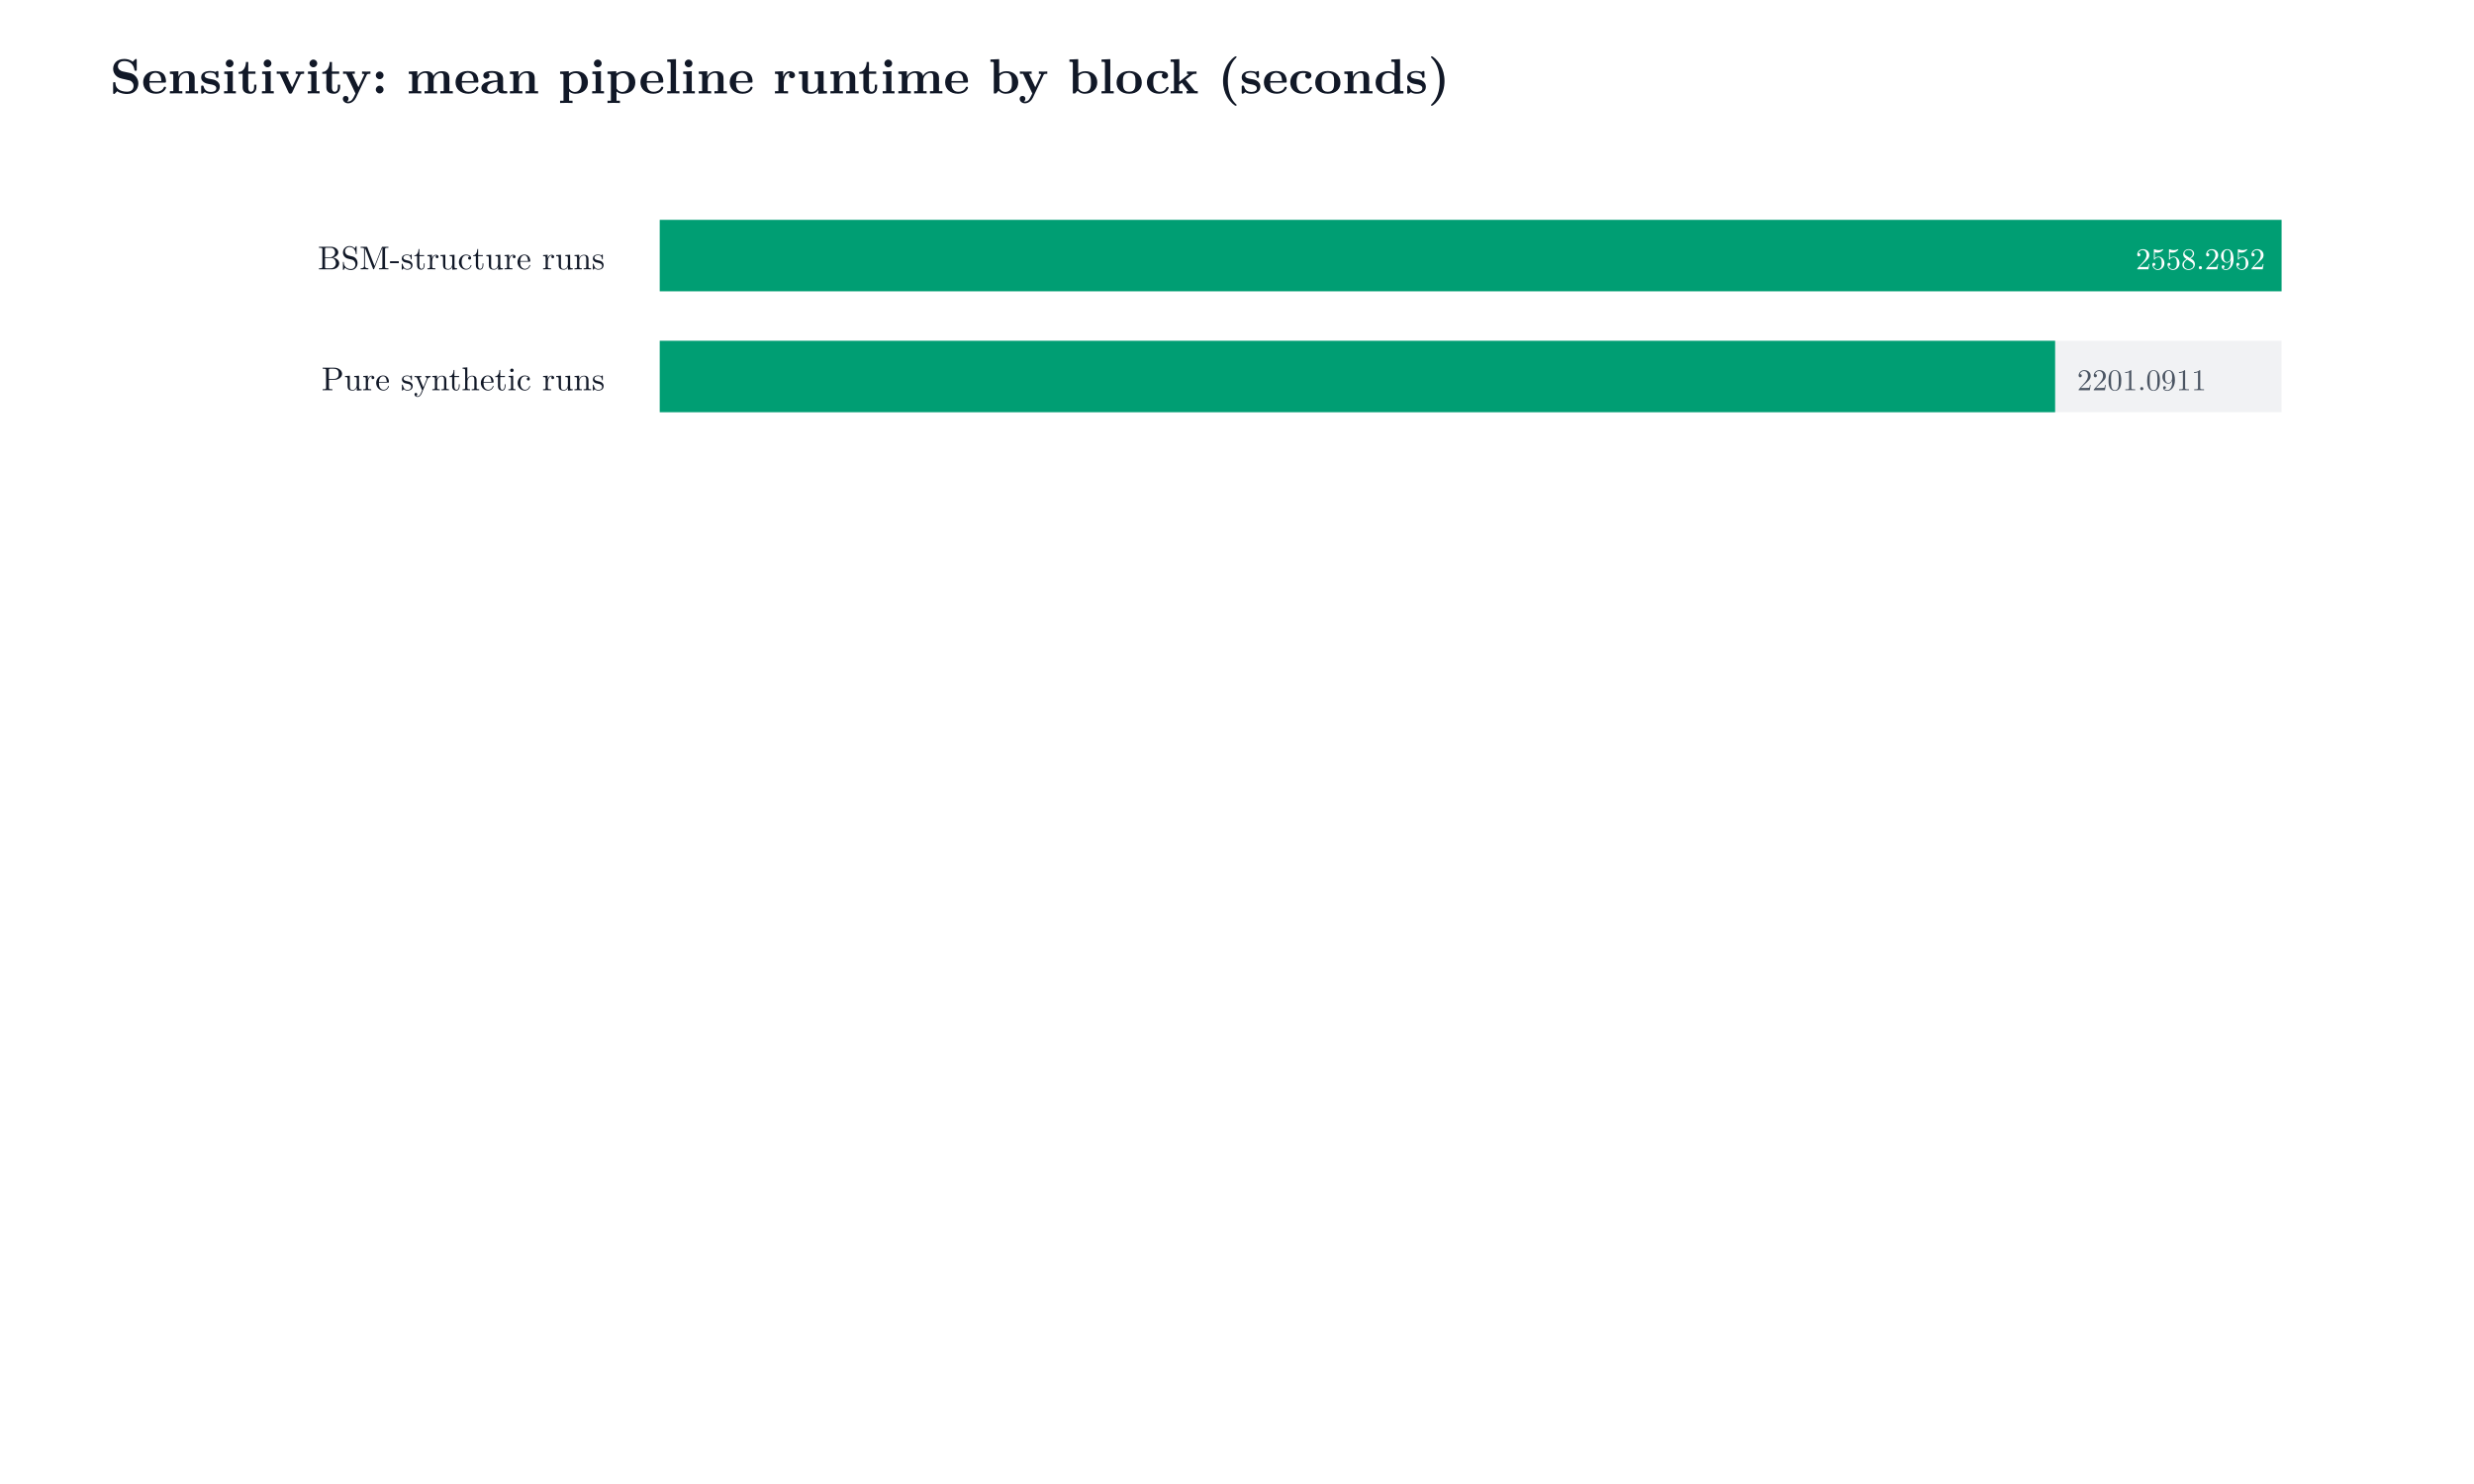
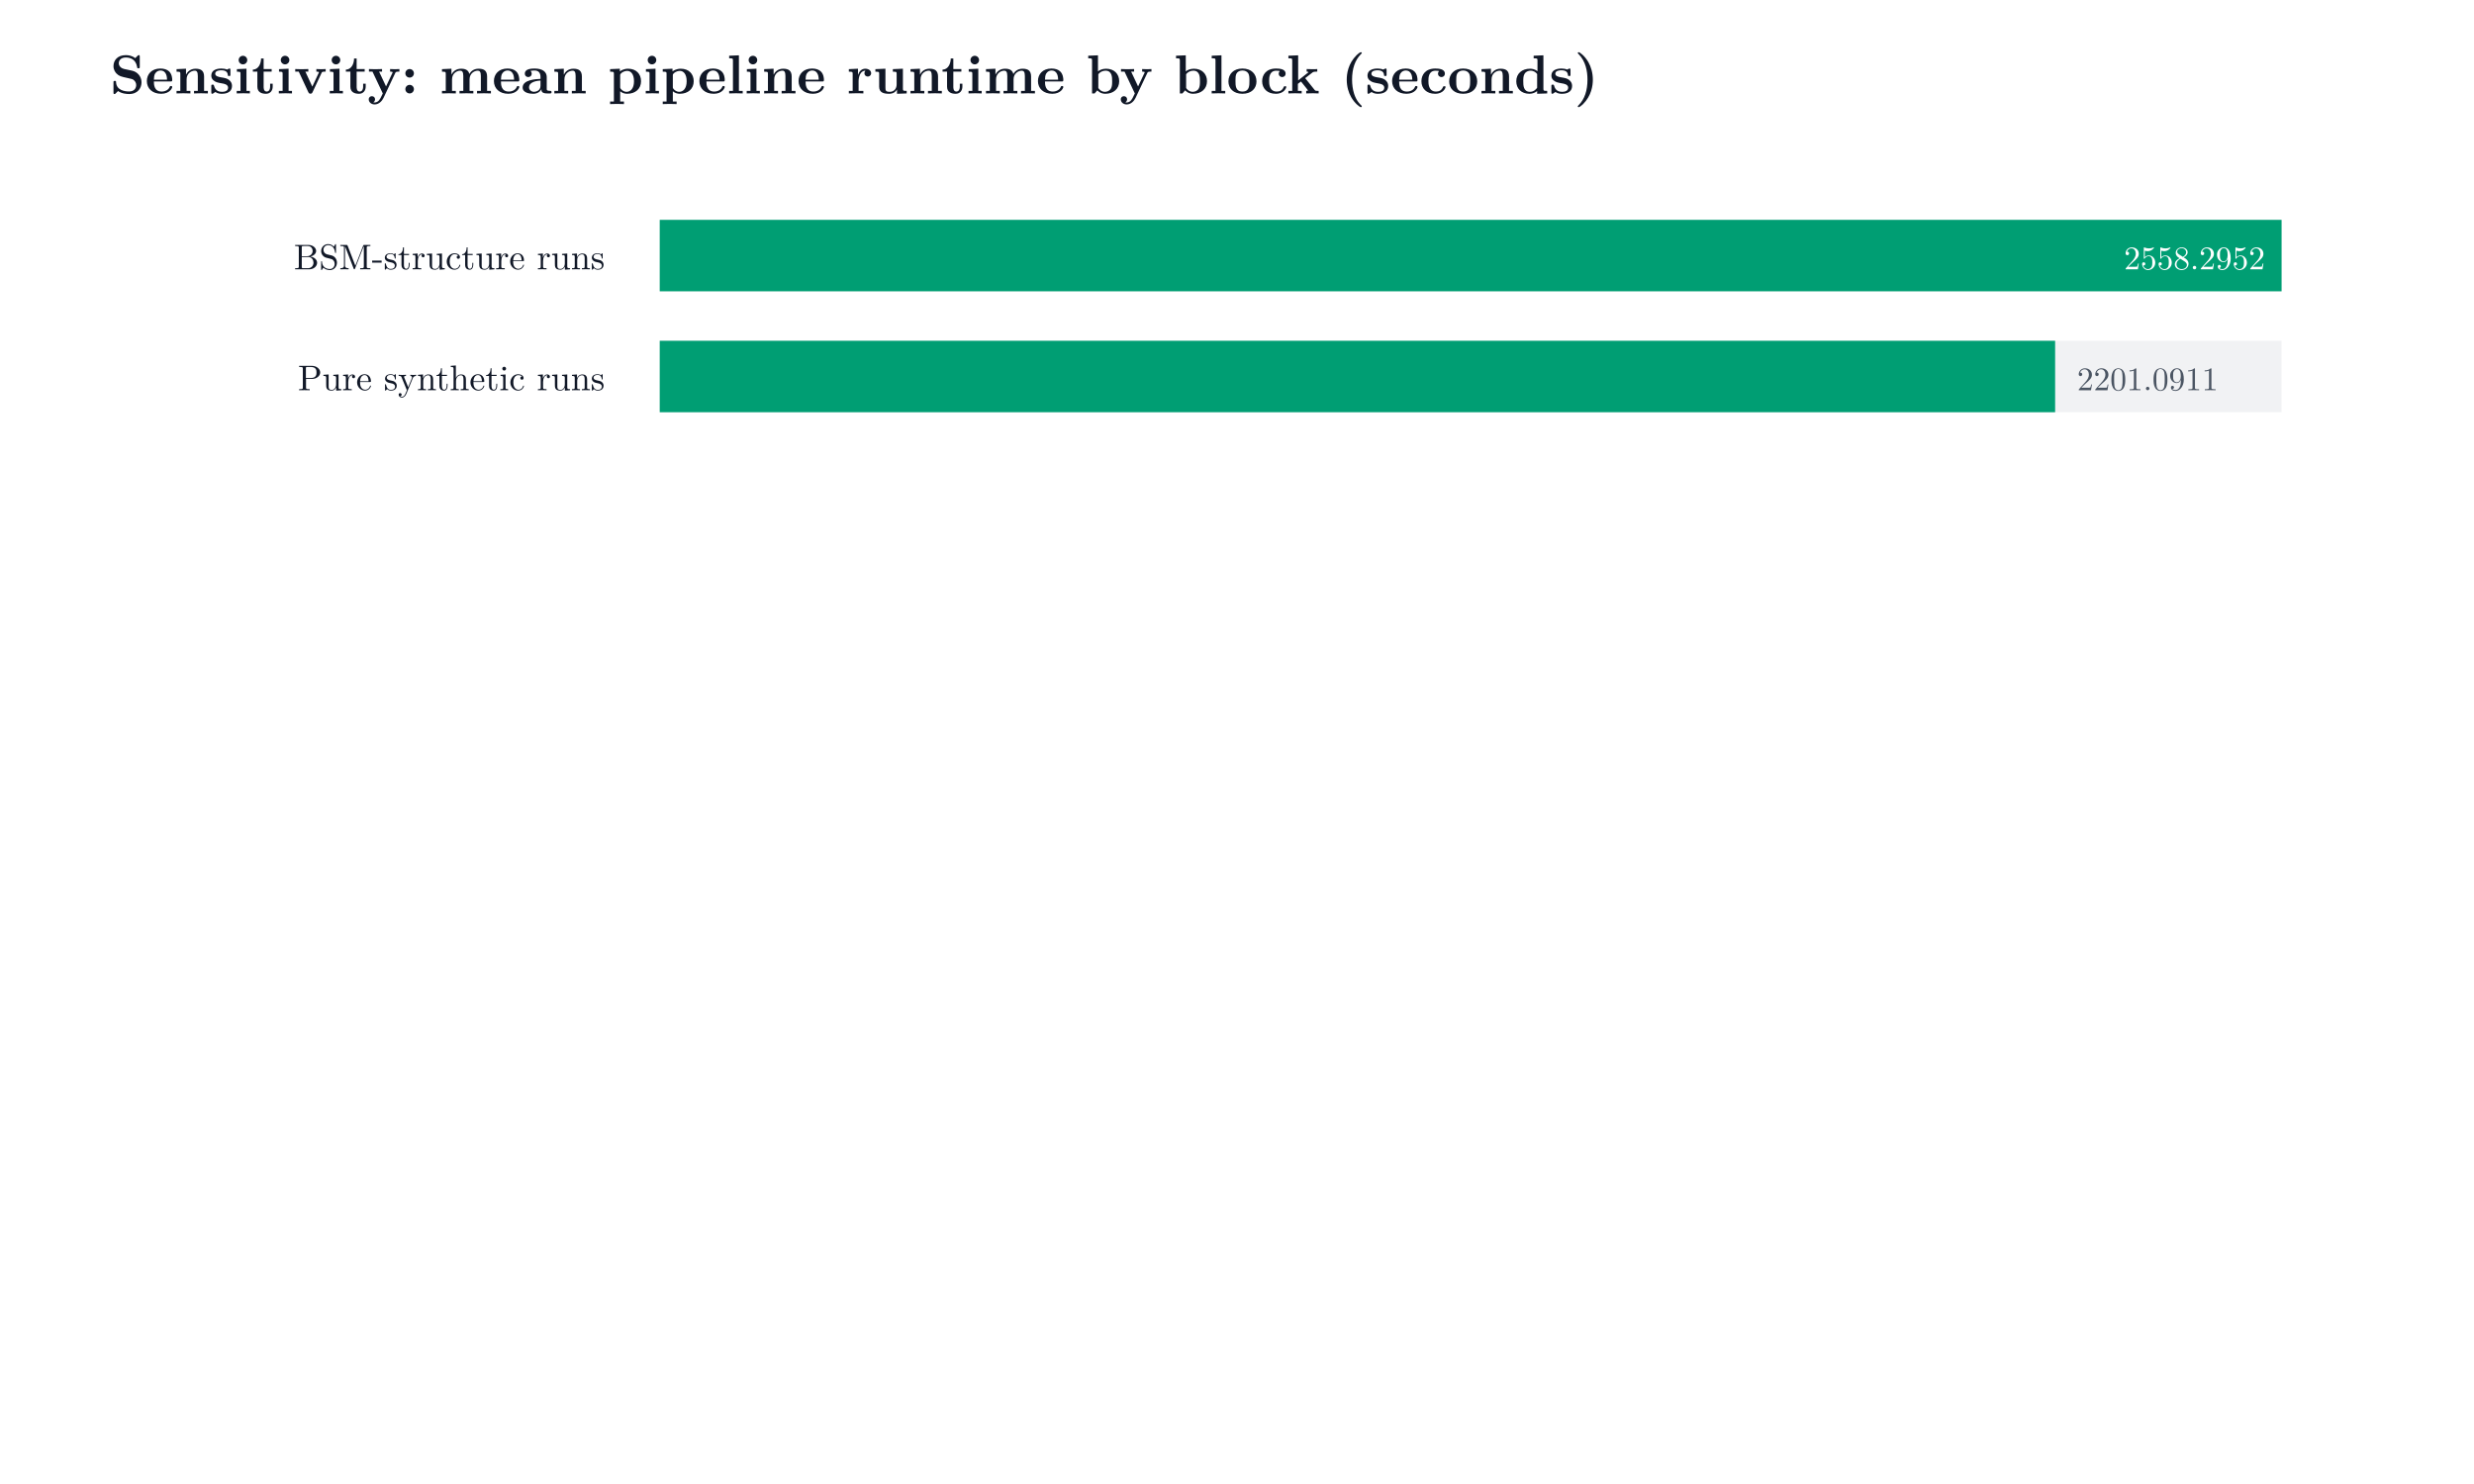
<svg xmlns="http://www.w3.org/2000/svg" width="900" height="540" viewBox="0 0 900 540">
  <rect width="100%" height="100%" fill="#ffffff" />
-   <text x="40" y="34" font-family="'CMU Serif', 'Computer Modern', 'Latin Modern Roman', Georgia, serif" font-size="18" font-weight="700" fill="#111827">Sensitivity: mean pipeline runtime by block (seconds)</text>
-   <text x="220" y="98" text-anchor="end" font-family="'CMU Serif', 'Computer Modern', 'Latin Modern Roman', Georgia, serif" font-size="12" fill="#111827">BSM-structure runs</text>
+   <text x="40" y="34" font-family="'CMU Serif', 'Computer Modern', 'Latin Modern Roman', Georgia, serif" font-size="20" font-weight="700" fill="#111827">Sensitivity: mean pipeline runtime by block (seconds)</text>
+   <text x="220" y="98" text-anchor="end" font-family="'CMU Serif', 'Computer Modern', 'Latin Modern Roman', Georgia, serif" font-size="13" fill="#111827">BSM-structure runs</text>
  <rect x="240" y="80" width="590" height="26" fill="#d1d5db" opacity="0.3" />
  <rect x="240" y="80" width="590.00" height="26" fill="#009E73" />
-   <text x="824.00" y="98" text-anchor="end" font-family="'CMU Serif', 'Computer Modern', 'Latin Modern Roman', Georgia, serif" font-size="11" fill="#ffffff">2558.2952</text>
-   <text x="220" y="142" text-anchor="end" font-family="'CMU Serif', 'Computer Modern', 'Latin Modern Roman', Georgia, serif" font-size="12" fill="#111827">Pure synthetic runs</text>
+   <text x="824.00" y="98" text-anchor="end" font-family="'CMU Serif', 'Computer Modern', 'Latin Modern Roman', Georgia, serif" font-size="12" fill="#ffffff">2558.2952</text>
+   <text x="220" y="142" text-anchor="end" font-family="'CMU Serif', 'Computer Modern', 'Latin Modern Roman', Georgia, serif" font-size="13" fill="#111827">Pure synthetic runs</text>
  <rect x="240" y="124" width="590" height="26" fill="#d1d5db" opacity="0.3" />
  <rect x="240" y="124" width="507.62" height="26" fill="#009E73" />
-   <text x="755.62" y="142" font-family="'CMU Serif', 'Computer Modern', 'Latin Modern Roman', Georgia, serif" font-size="11" fill="#4b5563">2201.0911</text>
+   <text x="755.62" y="142" font-family="'CMU Serif', 'Computer Modern', 'Latin Modern Roman', Georgia, serif" font-size="12" fill="#4b5563">2201.0911</text>
</svg>
